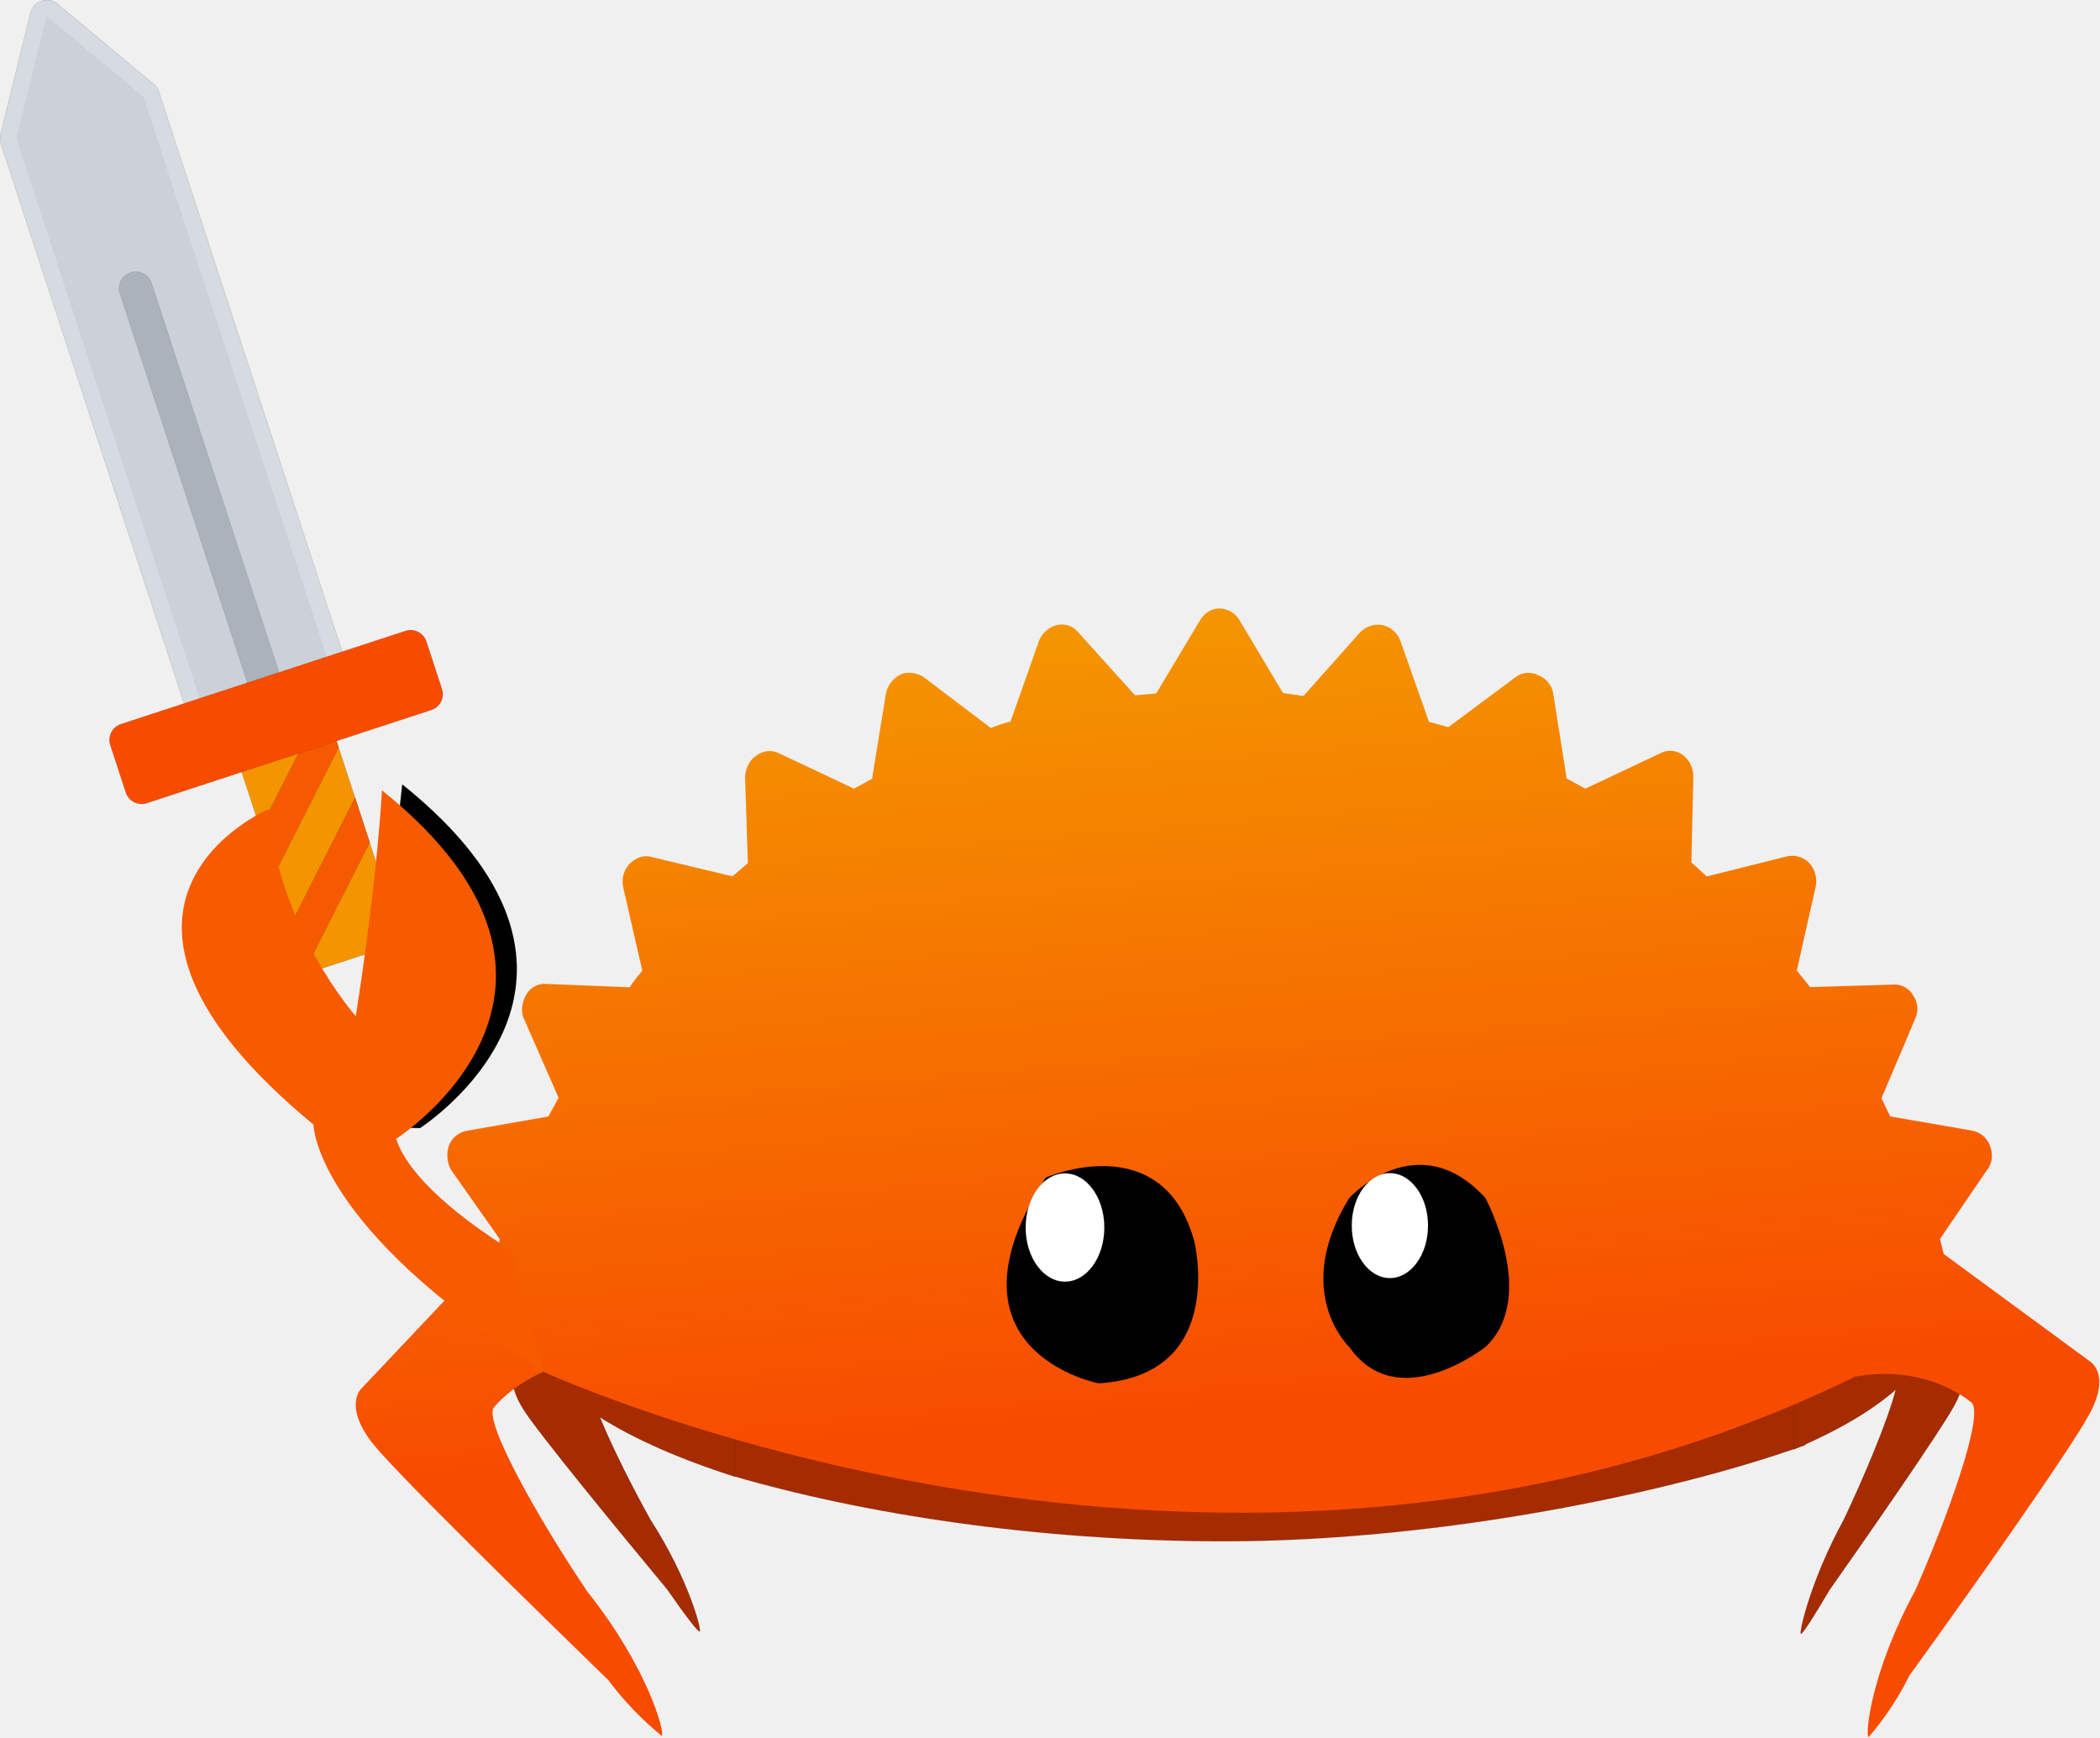
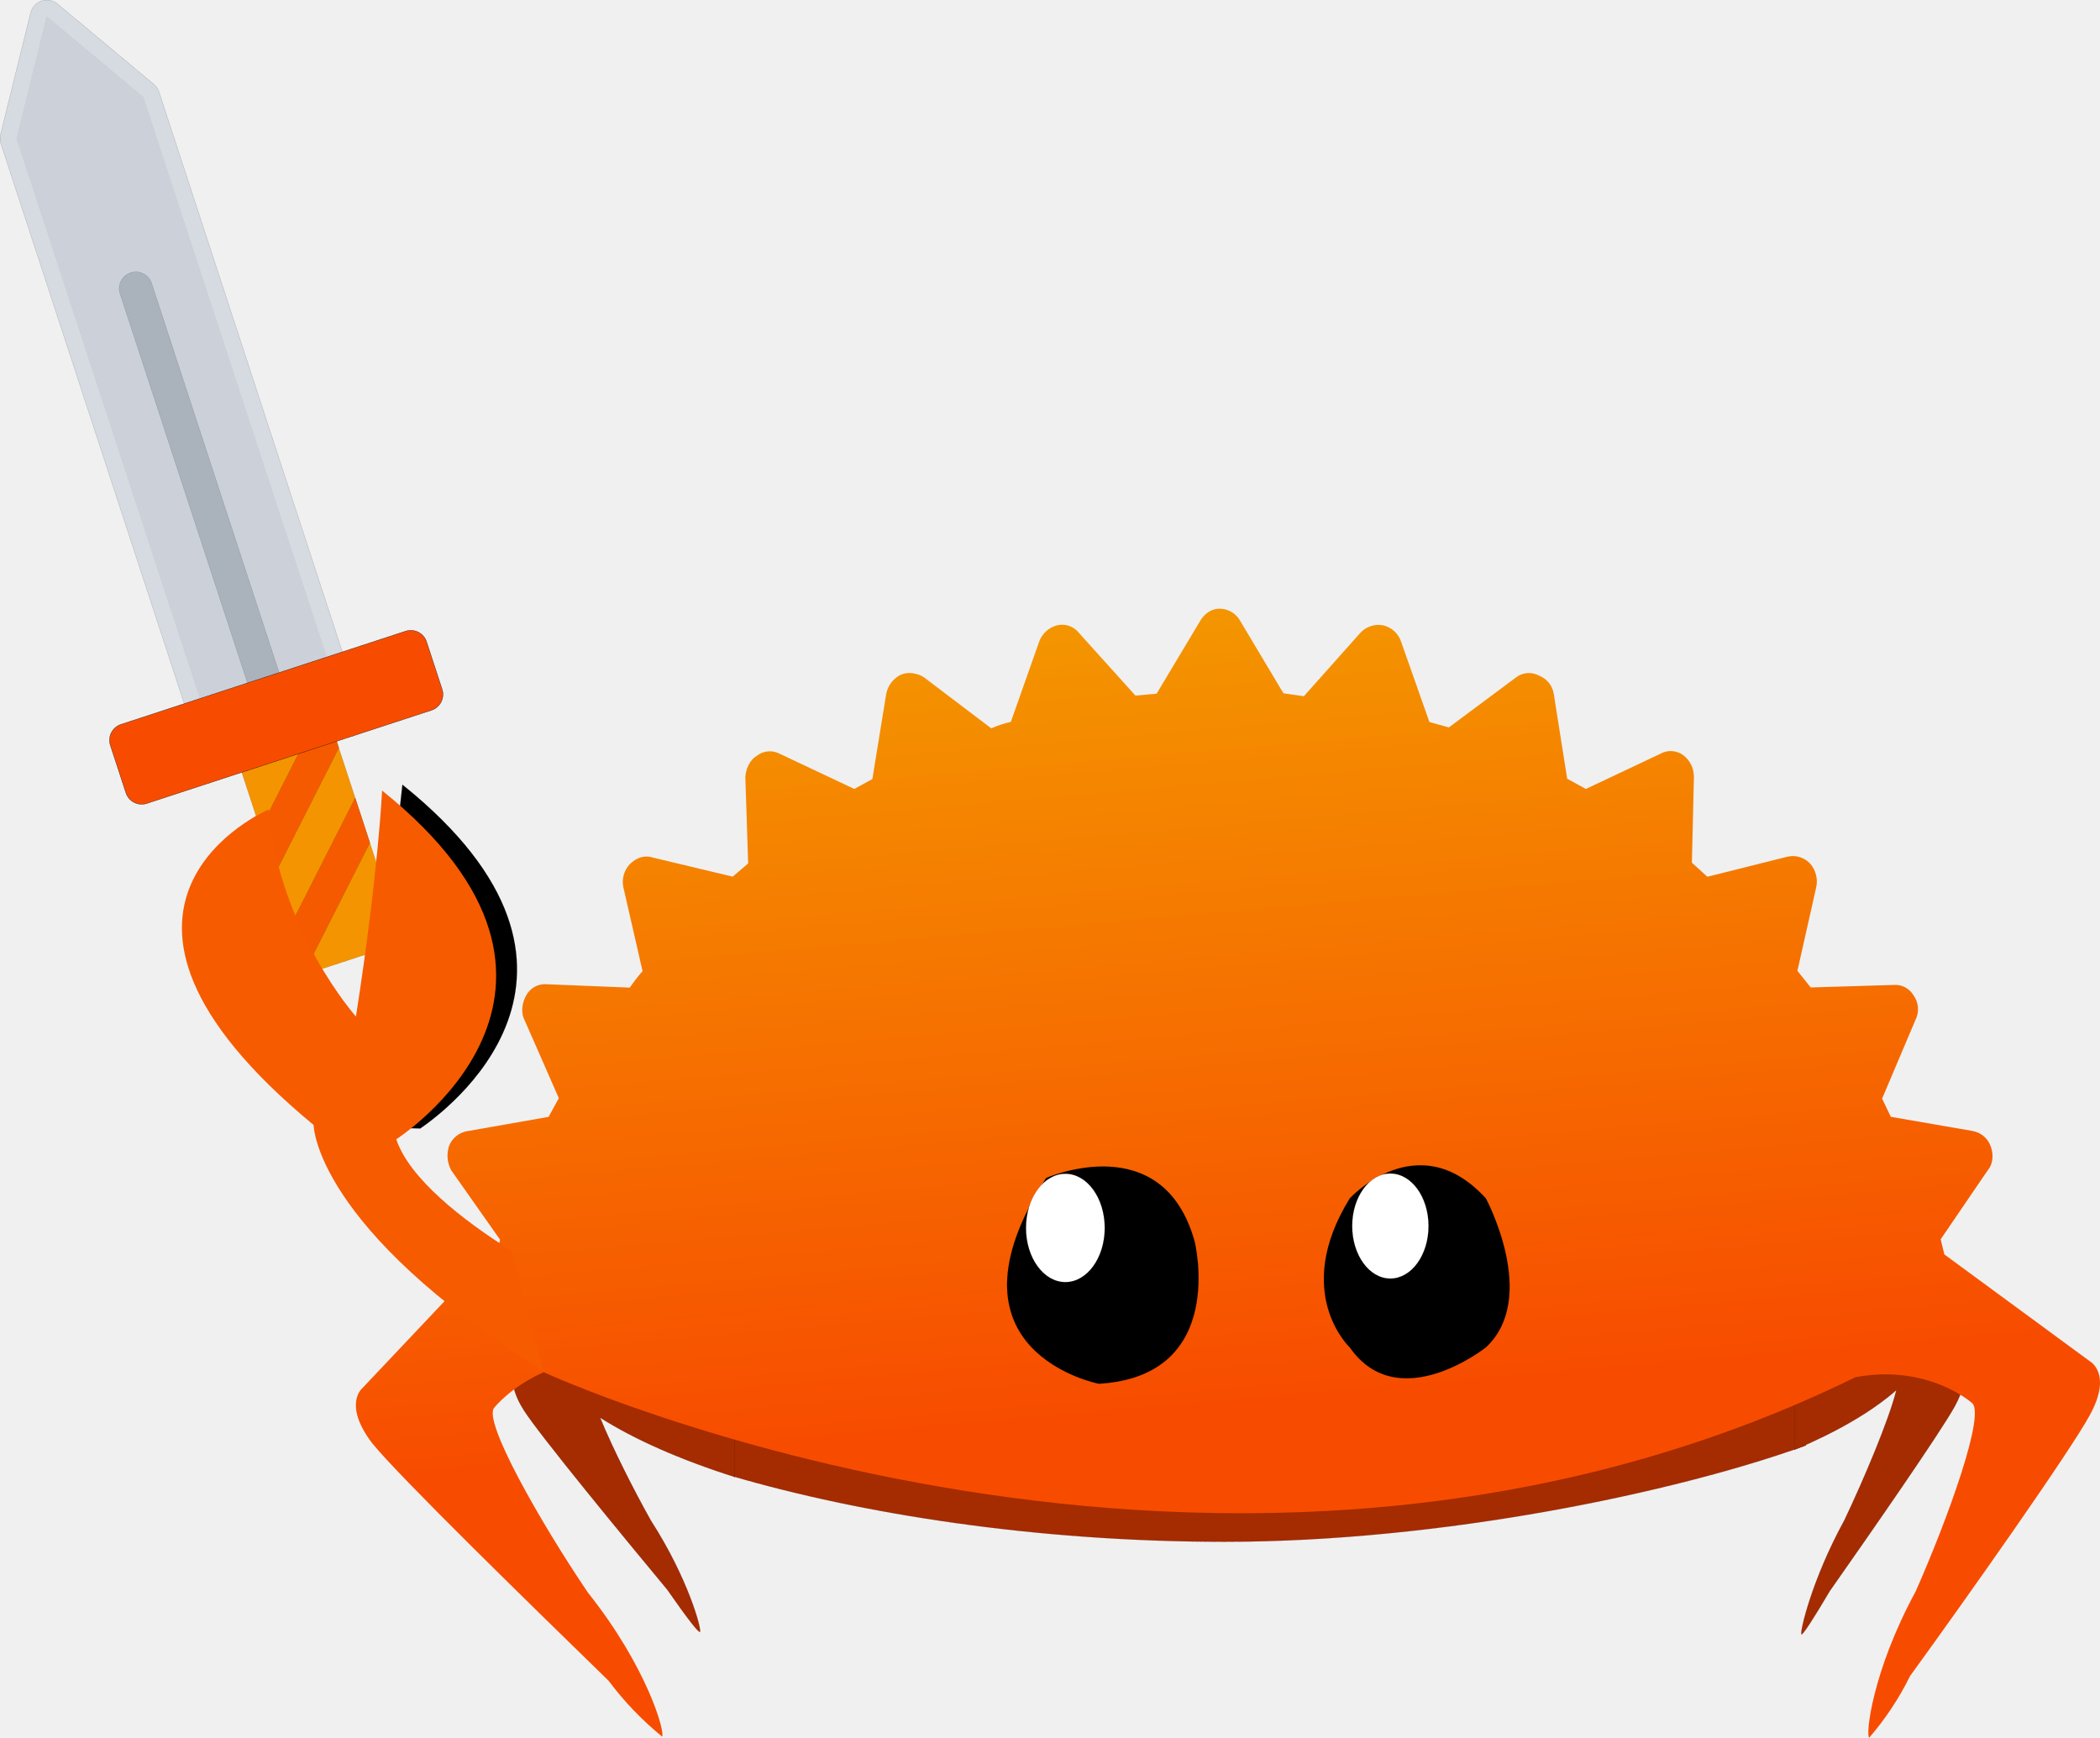
- <svg xmlns="http://www.w3.org/2000/svg" xml:space="preserve" fill-rule="evenodd" stroke-linejoin="round" stroke-miterlimit="1.414" clip-rule="evenodd" viewBox="0 0 1342.706 1110.783">
-   <defs>
-     <linearGradient id="a" x1="0" x2="1" y1="0" y2="0" gradientTransform="scale(1 -1)" gradientUnits="userSpaceOnUse">
-       <stop offset="0" stop-color="#f74c00" />
-       <stop offset=".33" stop-color="#f74c00" />
-       <stop offset="1" stop-color="#f49600" />
+ <svg xmlns="http://www.w3.org/2000/svg" xml:space="preserve" fill-rule="evenodd" stroke-linejoin="round" stroke-miterlimit="1.414" clip-rule="evenodd" viewBox="0 0 380 314.425" version="1.1" id="svg17" width="380" height="314.425">
+   <defs id="defs3">
+     <linearGradient id="a" x1="0" x2="1" y1="0" y2="0" gradientTransform="scale(1,-1)" gradientUnits="userSpaceOnUse">
+       <stop offset="0" stop-color="#f74c00" id="stop1" />
+       <stop offset=".33" stop-color="#f74c00" id="stop2" />
+       <stop offset="1" stop-color="#f49600" id="stop3" />
    </linearGradient>
  </defs>
-   <g stroke="#000" stroke-width=".05">
-     <path fill="#f49400" d="M206.539 457.514a10.646 10.646 0 0 0-8.12-.621l-40.429 13.24c-5.586 1.823-8.63 7.834-6.797 13.417l42.117 128.585c1.82 5.576 7.824 8.618 13.41 6.794l40.429-13.24c5.571-1.831 8.616-7.84 6.796-13.416l-42.117-128.586a10.607 10.607 0 0 0-5.29-6.173z" />
-     <path fill="#ccd1d9" d="M101.599 58.714a10.741 10.741 0 0 0-3.297-4.85L36.714 2.46A10.69 10.69 0 0 0 26.587.525a10.622 10.622 0 0 0-7.014 7.553L.31 85.948a10.6 10.6 0 0 0 .22 5.858l120.518 368.037c1.835 5.584 7.838 8.625 13.425 6.801l80.853-26.473a10.63 10.63 0 0 0 6.797-13.417z" />
-     <path fill="#fff" d="M26.587.525a10.622 10.622 0 0 0-7.015 7.554L.31 85.95a10.6 10.6 0 0 0 .22 5.858l120.518 368.036c1.835 5.584 7.838 8.625 13.425 6.801l80.853-26.473a10.63 10.63 0 0 0 6.797-13.417L101.599 58.714a10.741 10.741 0 0 0-3.297-4.85L36.714 2.46A10.686 10.686 0 0 0 26.587.525zm3.304 10.11 61.595 51.39L212.013 430.06l-80.857 26.48L10.636 88.51Z" opacity=".2" />
-     <path fill="#aab2bc" d="M174.896 453.411a10.647 10.647 0 0 1-13.423-6.8L76.687 187.685c-1.823-5.587 1.218-11.59 6.794-13.41 5.583-1.835 11.594 1.21 13.417 6.797l84.795 258.921c1.822 5.577-1.22 11.58-6.797 13.418z" />
-     <path fill="#f65a00" d="m175.733 558.482 40.779-80.496-4.683-14.3a10.612 10.612 0 0 0-8.281-7.163l-37.172 73.374Zm51.28-48.449-40.782 80.503 7.08 21.6a10.593 10.593 0 0 0 3.339 4.887l39.72-78.405z" />
+   <g stroke="#000000" stroke-width="0.05" id="g7" transform="matrix(0.2830976,0,0,0.2830976,0.00721219,0.00697702)">
+     <path fill="#f49400" d="m 206.539,457.514 a 10.646,10.646 0 0 0 -8.12,-0.621 l -40.429,13.24 c -5.586,1.823 -8.63,7.834 -6.797,13.417 l 42.117,128.585 c 1.82,5.576 7.824,8.618 13.41,6.794 l 40.429,-13.24 c 5.571,-1.831 8.616,-7.84 6.796,-13.416 L 211.828,463.687 a 10.607,10.607 0 0 0 -5.29,-6.173 z" id="path3" />
+     <path fill="#ccd1d9" d="m 101.599,58.714 a 10.741,10.741 0 0 0 -3.297,-4.85 L 36.714,2.46 A 10.69,10.69 0 0 0 26.587,0.525 10.622,10.622 0 0 0 19.573,8.078 L 0.31,85.948 a 10.6,10.6 0 0 0 0.22,5.858 l 120.518,368.037 c 1.835,5.584 7.838,8.625 13.425,6.801 l 80.853,-26.473 a 10.63,10.63 0 0 0 6.797,-13.417 z" id="path4" />
+     <path fill="#ffffff" d="M 26.587,0.525 A 10.622,10.622 0 0 0 19.572,8.079 L 0.31,85.95 a 10.6,10.6 0 0 0 0.22,5.858 l 120.518,368.036 c 1.835,5.584 7.838,8.625 13.425,6.801 l 80.853,-26.473 a 10.63,10.63 0 0 0 6.797,-13.417 L 101.599,58.714 a 10.741,10.741 0 0 0 -3.297,-4.85 L 36.714,2.46 A 10.686,10.686 0 0 0 26.587,0.525 Z m 3.304,10.11 61.595,51.39 L 212.013,430.06 131.156,456.54 10.636,88.51 Z" opacity="0.2" id="path5" />
+     <path fill="#aab2bc" d="m 174.896,453.411 a 10.647,10.647 0 0 1 -13.423,-6.8 L 76.687,187.685 c -1.823,-5.587 1.218,-11.59 6.794,-13.41 5.583,-1.835 11.594,1.21 13.417,6.797 l 84.795,258.921 c 1.822,5.577 -1.22,11.58 -6.797,13.418 z" id="path6" />
+     <path fill="#f65a00" d="m 175.733,558.482 40.779,-80.496 -4.683,-14.3 a 10.612,10.612 0 0 0 -8.281,-7.163 l -37.172,73.374 z m 51.28,-48.449 -40.782,80.503 7.08,21.6 a 10.593,10.593 0 0 0 3.339,4.887 l 39.72,-78.405 z" id="path7" />
  </g>
-   <g fill-rule="nonzero" stroke="#000" stroke-width=".05">
-     <path fill="#a52b00" d="M782.686 705.871c-121.238 0-231.39 14.576-312.94 38.329l-.998 199.508c81.549 23.754 192.7 41.722 313.938 41.722 138.76 0 288.216-31.459 371.66-61.553l-25.23-168.817c-83.443-30.095-207.67-49.189-346.43-49.189" />
-     <path fill="#a52b00" d="m1254.092 870.732-14.211-29.441c.073-1.118.13-2.237.13-3.36 0-33.375-34.705-64.135-93.096-88.762v177.526c27.245-11.492 49.348-24.317 65.156-38.125-4.652 18.707-20.564 56.553-33.25 83.168-20.85 38.066-28.4 71.203-27.432 72.844.617 1.033 7.73-9.94 18.219-27.721 24.41-34.78 70.664-101.182 79.909-118.096 10.472-19.174 4.575-28.033 4.575-28.033m-919.686-30.855c0 6.428 1.293 12.76 3.788 18.97l-8.511 15.15s-6.818 8.845 5.188 27.507c10.59 16.455 63.635 80.867 91.632 114.598 12.026 17.293 20.179 27.945 20.893 26.916 1.124-1.633-7.476-34.1-31.36-71.14-11.143-19.896-24.453-46.253-32.441-65.722 22.303 14.116 51.483 26.92 86.152 37.94V735.661c-83.544 26.548-135.341 63.433-135.341 104.216" />
-     <path fill="url(#a)" stroke="none" d="M.991-.034.933.008v.018L.99.069a.018.018 0 0 1 .008.018.022.022 0 0 1-.012.016L.92.133A.085.085 0 0 1 .916.15l.048.053C.968.208.97.216.968.222a.023.023 0 0 1-.015.014L.882.254.875.27.91.33a.018.018 0 0 1 0 .02C.907.356.9.36.893.361L.82.365.81.379l.022.066c.003.007.001.014-.004.02a.022.022 0 0 1-.019.007L.737.462a.154.154 0 0 1-.013.012l.009.07a.018.018 0 0 1-.008.018C.719.566.711.568.704.565L.636.542l-.015.01-.006.069a.02.02 0 0 1-.011.017.026.026 0 0 1-.021 0L.521.602.518.603.406.729S.394.747.359.725C.329.705.206.599.141.543A.267.267 0 0 1 .09.502C.093.499.149.509.217.554.278.588.371.631.38.619c0 0 .016-.015.026-.044.001.001.001.001 0 0 0 0-.315-.551-.101-1.106.006-.062-.03-.096-.03-.096C.266-.639.178-.598.12-.566c-.065.043-.118.053-.12.05a.245.245 0 0 1 .049-.039C.11-.608.227-.707.256-.726.289-.748.301-.73.301-.73l.101.115.013.002.055-.045c.005-.005.013-.006.02-.004a.02.02 0 0 1 .014.014l.018.068.016.006.064-.034a.02.02 0 0 1 .021 0c.006.003.01.009.01.016l.004.07.015.01.069-.022a.023.023 0 0 1 .02.003.02.02 0 0 1 .008.019l-.011.069.013.012.072-.008a.023.023 0 0 1 .019.007.018.018 0 0 1 .003.02l-.024.065.01.015.072.005a.02.02 0 0 1 .017.011.018.018 0 0 1 0 .02l-.037.06.006.016.07.018a.021.021 0 0 1 .015.014.021.021 0 0 1-.005.02L.92-.116l.004.017.064.031A.02.02 0 0 1 1-.052c.001.007-.003.014-.009.018ZM.406.575z" transform="scale(-755 755) rotate(-85 .293 1.341)" />
-     <path d="M862.734 765.957s43.486-47.615 86.974 0c0 0 34.17 63.492 0 95.234 0 0-55.912 44.444-86.974 0 0 0-37.275-34.921 0-95.234" />
-     <path fill="#fff" d="M913.08 783.621c0 18.541-10.93 33.572-24.408 33.572-13.477 0-24.406-15.031-24.406-33.572 0-18.541 10.929-33.574 24.406-33.574 13.478 0 24.408 15.033 24.408 33.574" />
-     <path d="M668.642 752.955s74.596-33.028 94.956 40.691c0 0 21.327 85.926-61.26 90.776 0 0-105.31-20.283-33.696-131.467" />
-     <path fill="#fff" d="M706.108 784.838c0 19.119-11.27 34.627-25.173 34.627-13.898 0-25.171-15.508-25.171-34.627 0-19.124 11.273-34.627 25.17-34.627 13.904 0 25.174 15.503 25.174 34.627" />
-     <path d="M239.342 641.087c1.372 1.703 2.19 2.599 2.19 2.599l15.67-142.159c150.07 120.53 25.311 210.217 11.377 219.745l-31.463-.883z" />
-     <path fill="#f65b00" stroke="none" d="M200.431 719.027C29.598 577.937 171.66 517.363 171.66 517.363c6.455 76.698 55.825 132.363 55.825 132.363 14.282-91.42 16.726-144.435 16.726-144.435 158.546 127.355 9.049 222.87 9.049 222.87 8.382 25.104 42.308 51.641 73.795 71.415l20.32 76.848c-146.63-91.87-146.943-157.397-146.943-157.397Z" />
+   <g fill-rule="nonzero" stroke="#000000" stroke-width="0.05" id="g16" transform="matrix(0.2830976,0,0,0.2830976,0.00721219,0.00697702)">
+     <path fill="#a52b00" d="m 782.686,705.871 c -121.238,0 -231.39,14.576 -312.94,38.329 l -0.998,199.508 c 81.549,23.754 192.7,41.722 313.938,41.722 138.76,0 288.216,-31.459 371.66,-61.553 l -25.23,-168.817 c -83.443,-30.095 -207.67,-49.189 -346.43,-49.189" id="path8" />
+     <path fill="#a52b00" d="m 1254.092,870.732 -14.211,-29.441 c 0.073,-1.118 0.13,-2.237 0.13,-3.36 0,-33.375 -34.705,-64.135 -93.096,-88.762 v 177.526 c 27.245,-11.492 49.348,-24.317 65.156,-38.125 -4.652,18.707 -20.564,56.553 -33.25,83.168 -20.85,38.066 -28.4,71.203 -27.432,72.844 0.617,1.033 7.73,-9.94 18.219,-27.721 24.41,-34.78 70.664,-101.182 79.909,-118.096 10.472,-19.174 4.575,-28.033 4.575,-28.033 M 334.406,839.877 c 0,6.428 1.293,12.76 3.788,18.97 l -8.511,15.15 c 0,0 -6.818,8.845 5.188,27.507 10.59,16.455 63.635,80.867 91.632,114.598 12.026,17.293 20.179,27.945 20.893,26.916 1.124,-1.633 -7.476,-34.1 -31.36,-71.14 -11.143,-19.896 -24.453,-46.253 -32.441,-65.722 22.303,14.116 51.483,26.92 86.152,37.94 V 735.661 c -83.544,26.548 -135.341,63.433 -135.341,104.216" id="path9" />
+     <path fill="url(#a)" stroke="none" d="M 0.991,-0.034 0.933,0.008 V 0.026 L 0.99,0.069 A 0.018,0.018 0 0 1 0.998,0.087 0.022,0.022 0 0 1 0.986,0.103 L 0.92,0.133 A 0.085,0.085 0 0 1 0.916,0.15 L 0.964,0.203 C 0.968,0.208 0.97,0.216 0.968,0.222 A 0.023,0.023 0 0 1 0.953,0.236 L 0.882,0.254 0.875,0.27 0.91,0.33 a 0.018,0.018 0 0 1 0,0.02 C 0.907,0.356 0.9,0.36 0.893,0.361 L 0.82,0.365 0.81,0.379 0.832,0.445 C 0.835,0.452 0.833,0.459 0.828,0.465 A 0.022,0.022 0 0 1 0.809,0.472 L 0.737,0.462 A 0.154,0.154 0 0 1 0.724,0.474 l 0.009,0.07 A 0.018,0.018 0 0 1 0.725,0.562 C 0.719,0.566 0.711,0.568 0.704,0.565 L 0.636,0.542 0.621,0.552 0.615,0.621 a 0.02,0.02 0 0 1 -0.011,0.017 0.026,0.026 0 0 1 -0.021,0 L 0.521,0.602 0.518,0.603 0.406,0.729 c 0,0 -0.012,0.018 -0.047,-0.004 C 0.329,0.705 0.206,0.599 0.141,0.543 A 0.267,0.267 0 0 1 0.09,0.502 c 0.003,-0.003 0.059,0.007 0.127,0.052 0.061,0.034 0.154,0.077 0.163,0.065 0,0 0.016,-0.015 0.026,-0.044 10e-4,0.001 10e-4,0.001 0,0 0,0 -0.315,-0.551 -0.101,-1.106 C 0.311,-0.593 0.275,-0.627 0.275,-0.627 0.266,-0.639 0.178,-0.598 0.12,-0.566 0.055,-0.523 0.002,-0.513 0,-0.516 A 0.245,0.245 0 0 1 0.049,-0.555 C 0.11,-0.608 0.227,-0.707 0.256,-0.726 0.289,-0.748 0.301,-0.73 0.301,-0.73 l 0.101,0.115 0.013,0.002 0.055,-0.045 c 0.005,-0.005 0.013,-0.006 0.02,-0.004 a 0.02,0.02 0 0 1 0.014,0.014 l 0.018,0.068 0.016,0.006 0.064,-0.034 a 0.02,0.02 0 0 1 0.021,0 c 0.006,0.003 0.01,0.009 0.01,0.016 l 0.004,0.07 0.015,0.01 0.069,-0.022 a 0.023,0.023 0 0 1 0.02,0.003 0.02,0.02 0 0 1 0.008,0.019 l -0.011,0.069 0.013,0.012 0.072,-0.008 a 0.023,0.023 0 0 1 0.019,0.007 0.018,0.018 0 0 1 0.003,0.02 l -0.024,0.065 0.01,0.015 0.072,0.005 a 0.02,0.02 0 0 1 0.017,0.011 0.018,0.018 0 0 1 0,0.02 l -0.037,0.06 0.006,0.016 0.07,0.018 a 0.021,0.021 0 0 1 0.015,0.014 0.021,0.021 0 0 1 -0.005,0.02 l -0.049,0.052 0.004,0.017 0.064,0.031 A 0.02,0.02 0 0 1 1,-0.052 c 10e-4,0.007 -0.003,0.014 -0.009,0.018 z M 0.406,0.575 Z" transform="matrix(-65.80259,-752.127,-752.127,65.80259,806.6675,1144.587)" id="path10" style="fill:url(#a)" />
+     <path d="m 862.734,765.957 c 0,0 43.486,-47.615 86.974,0 0,0 34.17,63.492 0,95.234 0,0 -55.912,44.444 -86.974,0 0,0 -37.275,-34.921 0,-95.234" id="path11" />
+     <path fill="#ffffff" d="m 913.08,783.621 c 0,18.541 -10.93,33.572 -24.408,33.572 -13.477,0 -24.406,-15.031 -24.406,-33.572 0,-18.541 10.929,-33.574 24.406,-33.574 13.478,0 24.408,15.033 24.408,33.574" id="path12" />
+     <path d="m 668.642,752.955 c 0,0 74.596,-33.028 94.956,40.691 0,0 21.327,85.926 -61.26,90.776 0,0 -105.31,-20.283 -33.696,-131.467" id="path13" />
+     <path fill="#ffffff" d="m 706.108,784.838 c 0,19.119 -11.27,34.627 -25.173,34.627 -13.898,0 -25.171,-15.508 -25.171,-34.627 0,-19.124 11.273,-34.627 25.17,-34.627 13.904,0 25.174,15.503 25.174,34.627" id="path14" />
+     <path d="m 239.342,641.087 c 1.372,1.703 2.19,2.599 2.19,2.599 l 15.67,-142.159 c 150.07,120.53 25.311,210.217 11.377,219.745 l -31.463,-0.883 z" id="path15" />
+     <path fill="#f65b00" stroke="none" d="M 200.431,719.027 C 29.598,577.937 171.66,517.363 171.66,517.363 c 6.455,76.698 55.825,132.363 55.825,132.363 14.282,-91.42 16.726,-144.435 16.726,-144.435 158.546,127.355 9.049,222.87 9.049,222.87 8.382,25.104 42.308,51.641 73.795,71.415 l 20.32,76.848 C 200.745,784.554 200.432,719.027 200.432,719.027 Z" id="path16" />
  </g>
-   <path fill="#f74c00" stroke="#000" stroke-width=".05" d="M259.236 403.408 77.318 462.986c-5.58 1.827-8.62 7.83-6.793 13.41l9.924 30.322c1.835 5.584 7.838 8.625 13.41 6.794l181.919-59.576a10.63 10.63 0 0 0 6.797-13.417l-9.928-30.317c-1.822-5.575-7.838-8.623-13.411-6.794z" />
+   <path fill="#f74c00" stroke="#000000" stroke-width="0.05" d="m 73.396,114.211 -51.501,16.866 c -1.58,0.517 -2.44,2.217 -1.923,3.796 l 2.809,8.584 c 0.519,1.581 2.219,2.442 3.796,1.923 L 78.079,128.515 a 3.009,3.009 0 0 0 1.924,-3.798 l -2.811,-8.583 c -0.516,-1.578 -2.219,-2.441 -3.797,-1.923 z" id="path17" />
</svg>
